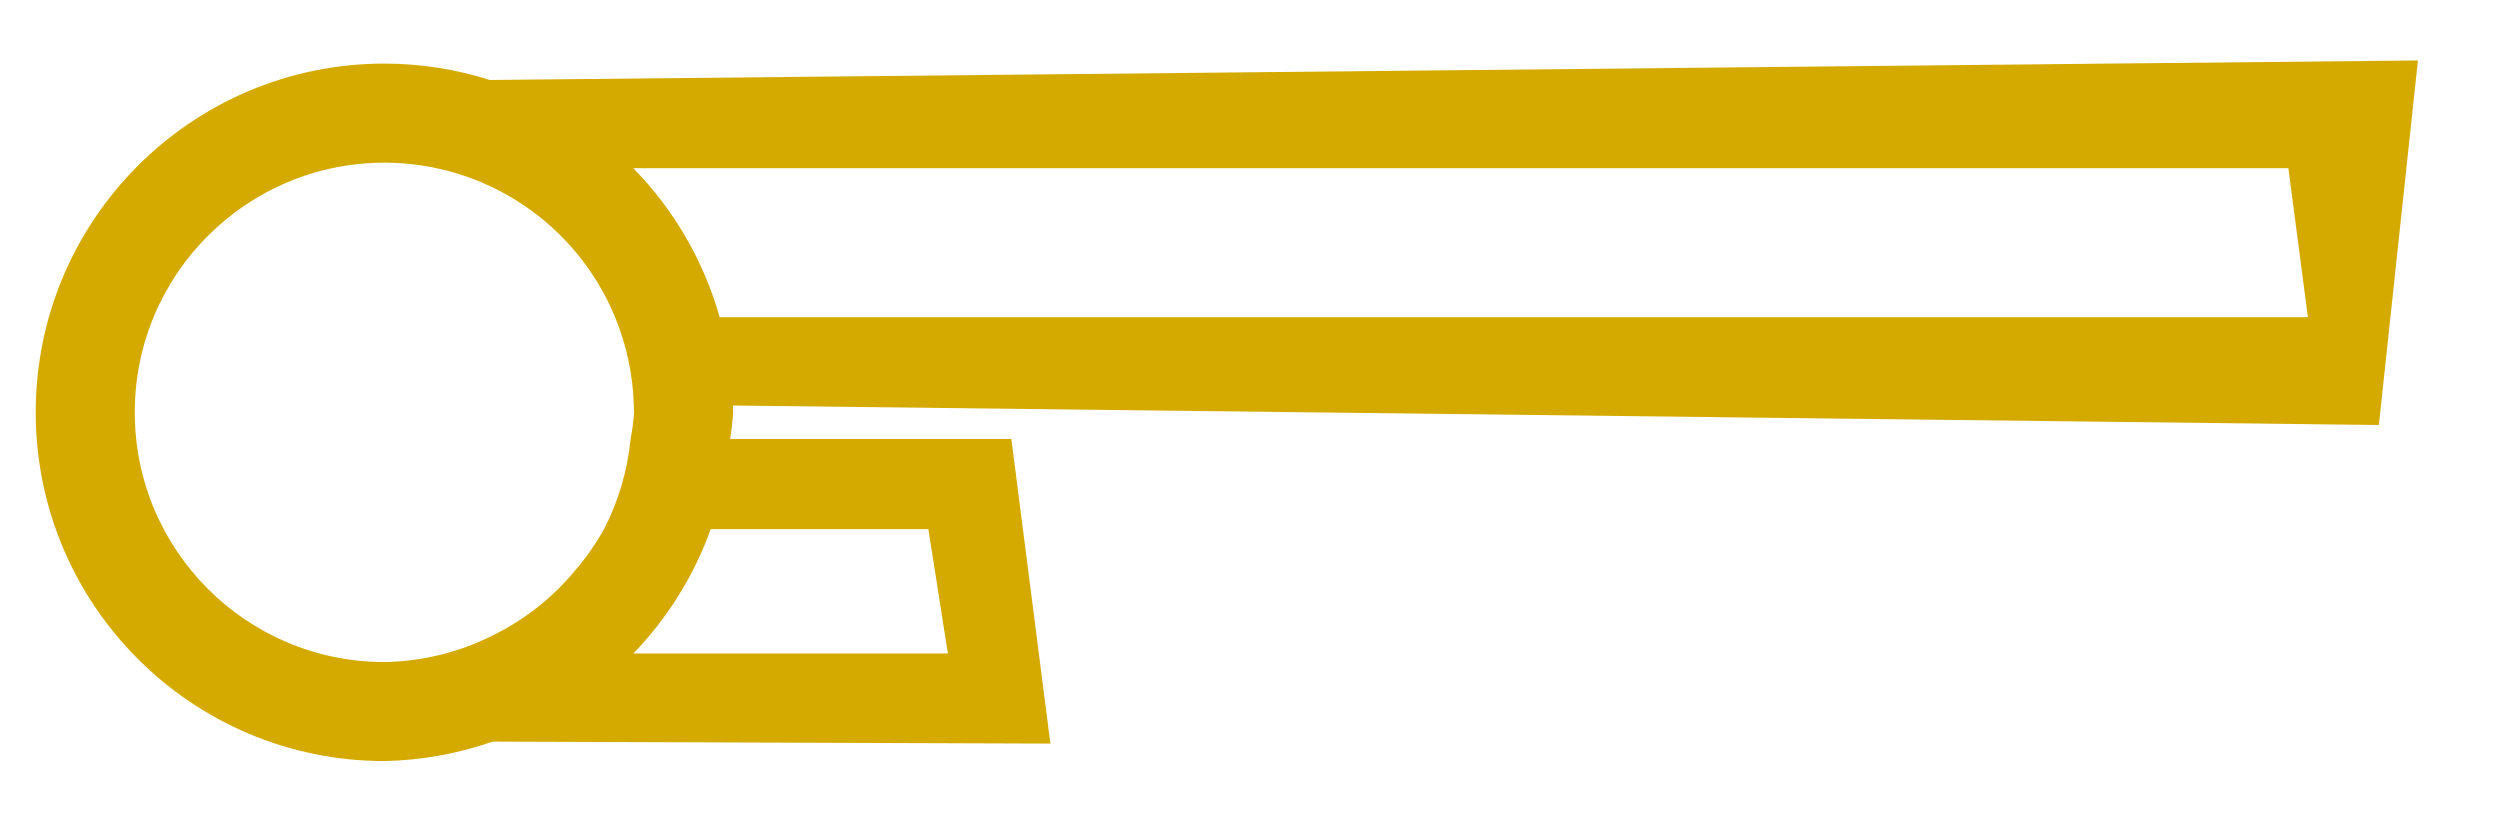
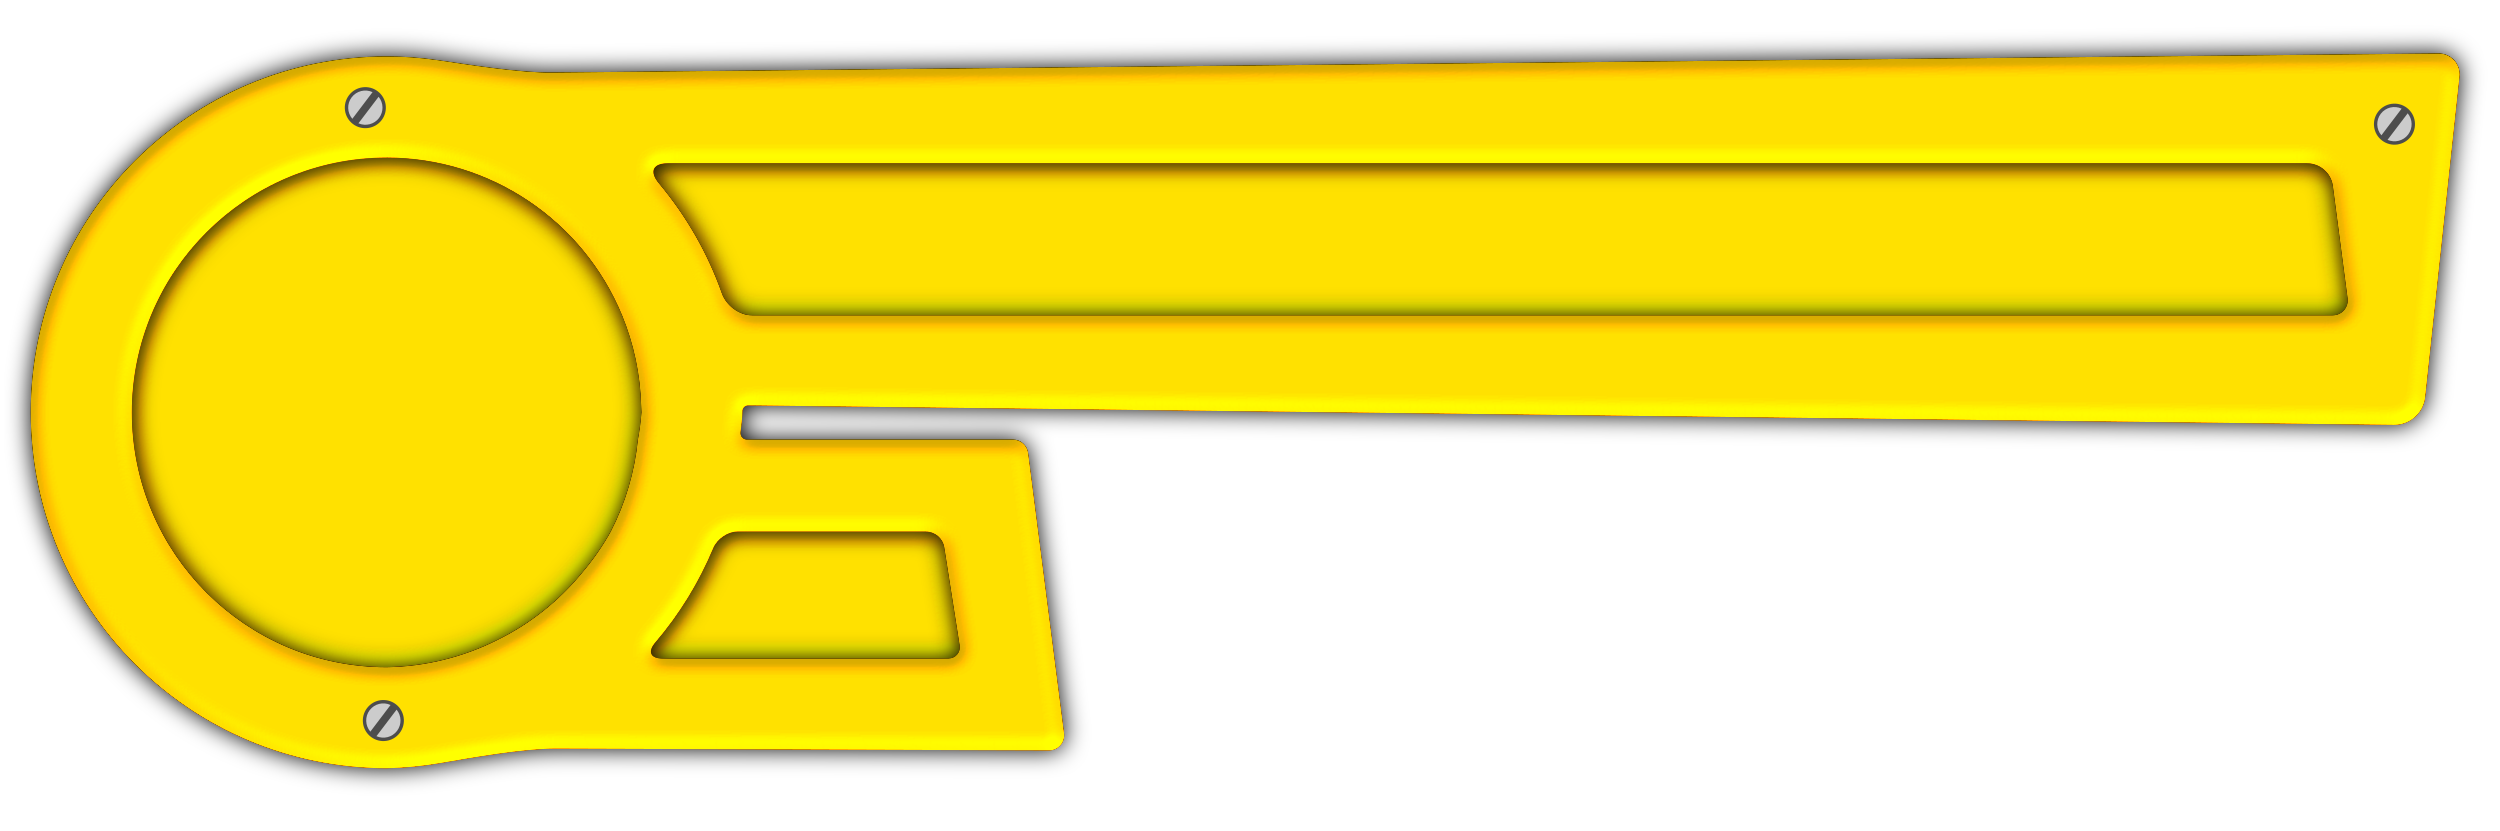
<svg xmlns="http://www.w3.org/2000/svg" width="256" height="85" viewBox="0 0 67.733 22.49" version="1.1" id="svg1">
-   <defs id="defs1" />
-   <g id="layer1">
-     <path id="path11" style="fill:#d4aa00;stroke-width:0.797" d="m 10.416,1.723 c -5.218,-6.87e-5 -9.449,4.23 -9.449,9.449 2.1693e-4,5.218 4.23,9.448 9.449,9.448 0.999,-0.02 1.988,-0.198 2.931,-0.527 l 15.112,0.054 -1.058,-8.252 h -7.618 c 0.081,-0.53 0.083,-0.731 0.074,-0.908 L 64.452,11.515 65.51,1.638 13.269,2.167 C 12.347,1.873 11.384,1.724 10.416,1.723 Z m 0,2.684 c 2.739,0.002 5.206,1.656 6.249,4.188 0.313,0.76 0.484,1.57 0.506,2.391 0.004,0.062 0.007,0.124 0.009,0.186 -0.019,0.243 -0.05,0.484 -0.095,0.723 -0.084,0.852 -0.329,1.681 -0.721,2.442 -0.219,0.392 -0.477,0.762 -0.769,1.103 -0.614,0.746 -1.381,1.353 -2.248,1.778 -0.91,0.457 -1.912,0.703 -2.931,0.719 -3.736,2.1e-4 -6.765,-3.028 -6.765,-6.764 -2.096e-4,-3.736 3.029,-6.765 6.765,-6.765 z m 6.743,0.151 H 62 l 0.529,4.037 H 19.498 C 19.068,7.075 18.264,5.687 17.159,4.558 Z m 2.097,9.778 h 5.896 l 0.529,3.369 h -8.521 c 0.929,-0.962 1.644,-2.111 2.096,-3.369 z" />
+   <defs id="defs1">
+     <filter style="color-interpolation-filters:sRGB;" id="filter22" x="-0.059" y="-0.142" width="1.117" height="1.285">
+       <feGaussianBlur in="SourceGraphic" stdDeviation="0.2" result="blur" id="feGaussianBlur21" />
+       <feDiffuseLighting diffuseConstant="1" surfaceScale="10" lighting-color="rgb(253,189,91)" result="diffuse" id="feDiffuseLighting21">
+         <feDistantLight elevation="50" azimuth="57" id="feDistantLight21" />
+       </feDiffuseLighting>
+       <feComposite in="diffuse" in2="diffuse" operator="arithmetic" k1="1" result="composite1" id="feComposite21" />
+       <feComposite in="composite1" in2="SourceGraphic" k1="1" operator="arithmetic" k3="1" result="composite2" id="feComposite22" />
+     </filter>
+     <filter style="color-interpolation-filters:sRGB" id="filter32" x="-0.011" y="-0.039" width="1.023" height="1.077">
+       <feGaussianBlur stdDeviation="0.306" id="feGaussianBlur32" />
+     </filter>
+   </defs>
+   <g id="layer1" style="display:inline">
+     <path d="m 19.724,14.336 c -0.259,0 -0.539,0.198 -0.639,0.437 -0.38,0.912 -0.9,1.759 -1.542,2.509 -0.205,0.24 -0.128,0.423 0.187,0.423 h 7.602 a 0.297,0.297 0 0 0 0.294,-0.343 l -0.41,-2.61 a 0.492,0.492 0 0 0 -0.486,-0.416 z" style="display:inline;fill:#d4aa00;stroke-width:0.797;filter:url(#filter22)" id="path36" transform="matrix(1.020612,0,0,1.020612,-0.1552908,-0.2294428)" />
+     <path d="m 17.872,4.558 c -0.394,0 -0.487,0.227 -0.234,0.528 0.729,0.867 1.297,1.859 1.675,2.927 0.112,0.318 0.458,0.581 0.795,0.581 h 41.97 a 0.396,0.396 0 0 0 0.393,-0.448 L 62.079,5.159 A 0.691,0.691 0 0 0 61.394,4.558 Z" style="display:inline;fill:#d4aa00;stroke-width:0.797;filter:url(#filter22)" id="path35" transform="matrix(1.020612,0,0,1.020612,-0.1552908,-0.2294428)" />
+     <path d="M 10.416,4.406 C 6.68,4.406 3.651,7.435 3.651,11.171 c 7.58e-5,3.736 3.029,6.765 6.765,6.764 1.019,-0.016 2.02,-0.262 2.931,-0.719 0.868,-0.425 1.635,-1.031 2.248,-1.778 0.292,-0.341 0.55,-0.711 0.769,-1.103 0.393,-0.761 0.638,-1.589 0.721,-2.442 0.045,-0.239 0.076,-0.48 0.095,-0.723 -0.002,-0.062 -0.005,-0.124 -0.009,-0.186 -0.022,-0.821 -0.194,-1.631 -0.506,-2.391 C 15.622,6.062 13.155,4.409 10.416,4.406 Z" style="display:inline;fill:#d4aa00;stroke-width:0.797;filter:url(#filter22)" id="path34" transform="matrix(1.020612,0,0,1.020612,-0.1552908,-0.2294428)" />
+     <path id="path31" style="fill:#000000;fill-opacity:1;stroke-width:0.797;filter:url(#filter32)" d="m 10.416,1.723 c -5.218,-6.87e-5 -9.449,4.23 -9.449,9.449 2.1693e-4,5.218 4.23,9.448 9.449,9.448 0.474,-0.009 0.946,-0.054 1.411,-0.134 0.854,-0.147 2.223,-0.39 3.09,-0.387 l 13.08,0.047 a 0.404,0.404 131.449 0 0 0.402,-0.455 l -0.954,-7.44 A 0.408,0.408 41.346 0 0 27.041,11.894 h -6.846 c -0.228,0 -0.383,-0.183 -0.359,-0.41 0.011,-0.098 0.017,-0.177 0.02,-0.246 0.007,-0.14 0.113,-0.252 0.253,-0.25 l 43.588,0.517 a 0.829,0.829 138.398 0 0 0.834,-0.74 L 65.444,2.257 A 0.554,0.554 47.768 0 0 64.887,1.644 L 14.806,2.151 c -0.849,0.009 -2.193,-0.206 -3.032,-0.329 -0.449,-0.066 -0.903,-0.099 -1.358,-0.099 z m 0,2.684 c 2.739,0.002 5.206,1.656 6.249,4.188 0.313,0.76 0.484,1.57 0.506,2.391 0.004,0.062 0.007,0.124 0.009,0.186 -0.019,0.243 -0.05,0.484 -0.095,0.723 -0.084,0.852 -0.329,1.681 -0.721,2.442 -0.219,0.392 -0.477,0.762 -0.769,1.103 -0.614,0.746 -1.381,1.353 -2.248,1.778 -0.91,0.457 -1.912,0.703 -2.931,0.719 -3.736,2.1e-4 -6.765,-3.028 -6.765,-6.764 -2.096e-4,-3.736 3.029,-6.765 6.765,-6.765 z m 7.456,0.151 h 43.523 a 0.691,0.691 41.266 0 1 0.685,0.601 l 0.392,2.988 a 0.396,0.396 131.266 0 1 -0.393,0.448 l -41.97,0 c -0.337,0 -0.683,-0.264 -0.795,-0.581 C 18.935,6.945 18.367,5.953 17.638,5.086 17.384,4.784 17.478,4.558 17.872,4.558 Z m 1.853,9.778 h 5.006 a 0.492,0.492 40.537 0 1 0.486,0.416 l 0.41,2.61 a 0.297,0.297 130.537 0 1 -0.293,0.343 H 17.731 c -0.316,0 -0.392,-0.183 -0.187,-0.423 0.642,-0.75 1.162,-1.597 1.542,-2.509 0.1,-0.239 0.38,-0.437 0.639,-0.437 z" transform="matrix(1.020612,0,0,1.020612,-0.1552908,-0.2294428)" />
+     <path id="path11" style="fill:#d4aa00;stroke-width:0.797;filter:url(#filter22)" d="m 10.416,1.723 c -5.218,-6.87e-5 -9.449,4.23 -9.449,9.449 2.1693e-4,5.218 4.23,9.448 9.449,9.448 0.474,-0.009 0.946,-0.054 1.411,-0.134 0.854,-0.147 2.223,-0.39 3.09,-0.387 l 13.08,0.047 a 0.404,0.404 131.449 0 0 0.402,-0.455 l -0.954,-7.44 A 0.408,0.408 41.346 0 0 27.041,11.894 h -7.055 c -0.113,0 -0.19,-0.09 -0.175,-0.202 0.036,-0.264 0.047,-0.427 0.049,-0.553 8.56e-4,-0.085 0.066,-0.153 0.151,-0.152 l 43.688,0.518 a 0.829,0.829 138.398 0 0 0.834,-0.74 L 65.444,2.257 A 0.554,0.554 47.768 0 0 64.887,1.644 L 14.806,2.151 c -0.849,0.009 -2.193,-0.206 -3.032,-0.329 -0.449,-0.066 -0.903,-0.099 -1.358,-0.099 z m 0,2.684 c 2.739,0.002 5.206,1.656 6.249,4.188 0.313,0.76 0.484,1.57 0.506,2.391 0.004,0.062 0.007,0.124 0.009,0.186 -0.019,0.243 -0.05,0.484 -0.095,0.723 -0.084,0.852 -0.329,1.681 -0.721,2.442 -0.219,0.392 -0.477,0.762 -0.769,1.103 -0.614,0.746 -1.381,1.353 -2.248,1.778 -0.91,0.457 -1.912,0.703 -2.931,0.719 -3.736,2.1e-4 -6.765,-3.028 -6.765,-6.764 -2.096e-4,-3.736 3.029,-6.765 6.765,-6.765 z m 7.456,0.151 h 43.523 a 0.691,0.691 41.266 0 1 0.685,0.601 l 0.392,2.988 a 0.396,0.396 131.266 0 1 -0.393,0.448 l -41.97,0 c -0.337,0 -0.683,-0.264 -0.795,-0.581 C 18.935,6.945 18.367,5.953 17.638,5.086 17.384,4.784 17.478,4.558 17.872,4.558 Z m 1.853,9.778 h 5.006 a 0.492,0.492 40.537 0 1 0.486,0.416 l 0.41,2.61 a 0.297,0.297 130.537 0 1 -0.293,0.343 H 17.731 c -0.316,0 -0.392,-0.183 -0.187,-0.423 0.642,-0.75 1.162,-1.597 1.542,-2.509 0.1,-0.239 0.38,-0.437 0.639,-0.437 z" transform="matrix(1.020612,0,0,1.020612,-0.1552908,-0.2294428)" />
+     <g id="g31" transform="matrix(1.020612,0,0,1.020612,-0.1552908,-0.2294428)">
+       <g id="g30">
+         <circle style="display:inline;opacity:1;fill:#4d4d4d;stroke-width:0.367" id="path22" cx="52.887" cy="-35.709" r="0.545" transform="rotate(37.19005)" />
+         <path d="m 63.37,3.816 0.536,-0.707 a 0.455,0.455 0 0 0 -0.554,0.137 0.455,0.455 0 0 0 0.017,0.57 z" style="display:inline;opacity:1;fill:#cccccc;stroke-width:0.307" id="path24" />
+         <path d="m 64.068,3.232 -0.535,0.705 a 0.455,0.455 0 0 0 0.546,-0.14 0.455,0.455 0 0 0 -0.011,-0.564 z" style="display:inline;opacity:1;fill:#cccccc;stroke-width:0.307" id="path23" />
+       </g>
+       <g id="g29">
+         <circle style="display:inline;fill:#4d4d4d;stroke-width:0.367" id="circle24" cx="9.71" cy="-3.498" r="0.545" transform="rotate(37.19005)" />
+         <path d="M 9.505,3.378 10.041,2.671 a 0.455,0.455 0 0 0 -0.554,0.137 0.455,0.455 0 0 0 0.017,0.57 z" style="display:inline;fill:#cccccc;stroke-width:0.307" id="path25" />
+         <path d="M 10.202,2.794 9.667,3.498 a 0.455,0.455 0 0 0 0.546,-0.14 0.455,0.455 0 0 0 -0.011,-0.564 z" style="display:inline;fill:#cccccc;stroke-width:0.307" id="path26" />
+       </g>
+       <g id="g28">
+         <circle style="display:inline;fill:#4d4d4d;stroke-width:0.367" id="circle26" cx="19.926" cy="9.174" r="0.545" transform="rotate(37.19005)" />
+         <path d="M 9.983,19.647 10.519,18.94 a 0.455,0.455 0 0 0 -0.554,0.137 0.455,0.455 0 0 0 0.017,0.57 z" style="display:inline;fill:#cccccc;stroke-width:0.307" id="path27" />
+         <path d="m 10.68,19.063 -0.535,0.705 a 0.455,0.455 0 0 0 0.546,-0.14 0.455,0.455 0 0 0 -0.011,-0.564 z" style="display:inline;fill:#cccccc;stroke-width:0.307" id="path28" />
+       </g>
+     </g>
  </g>
</svg>
